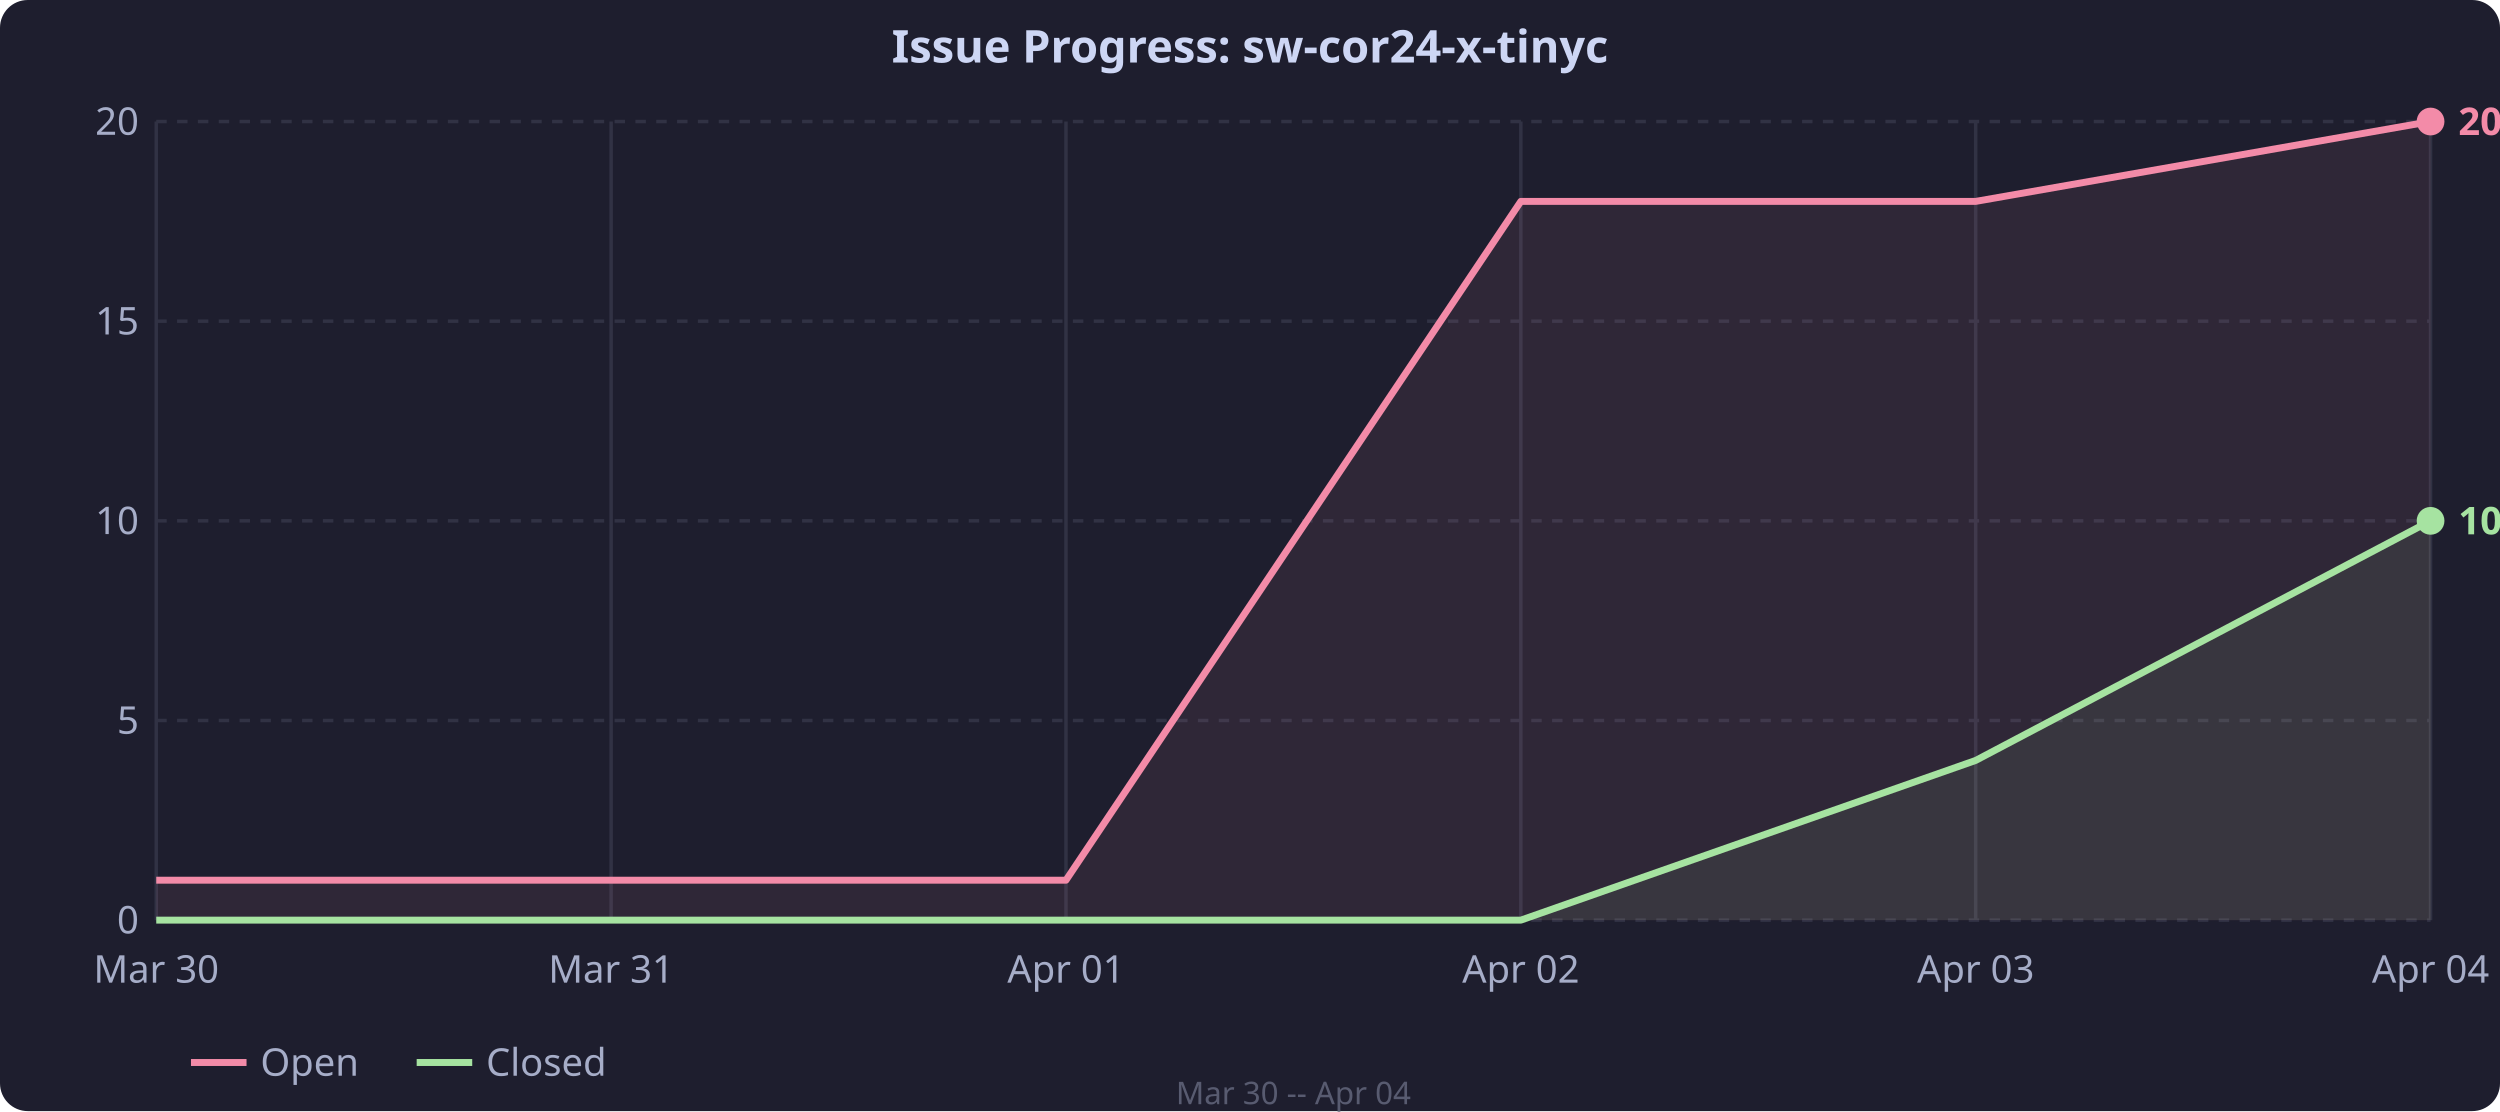
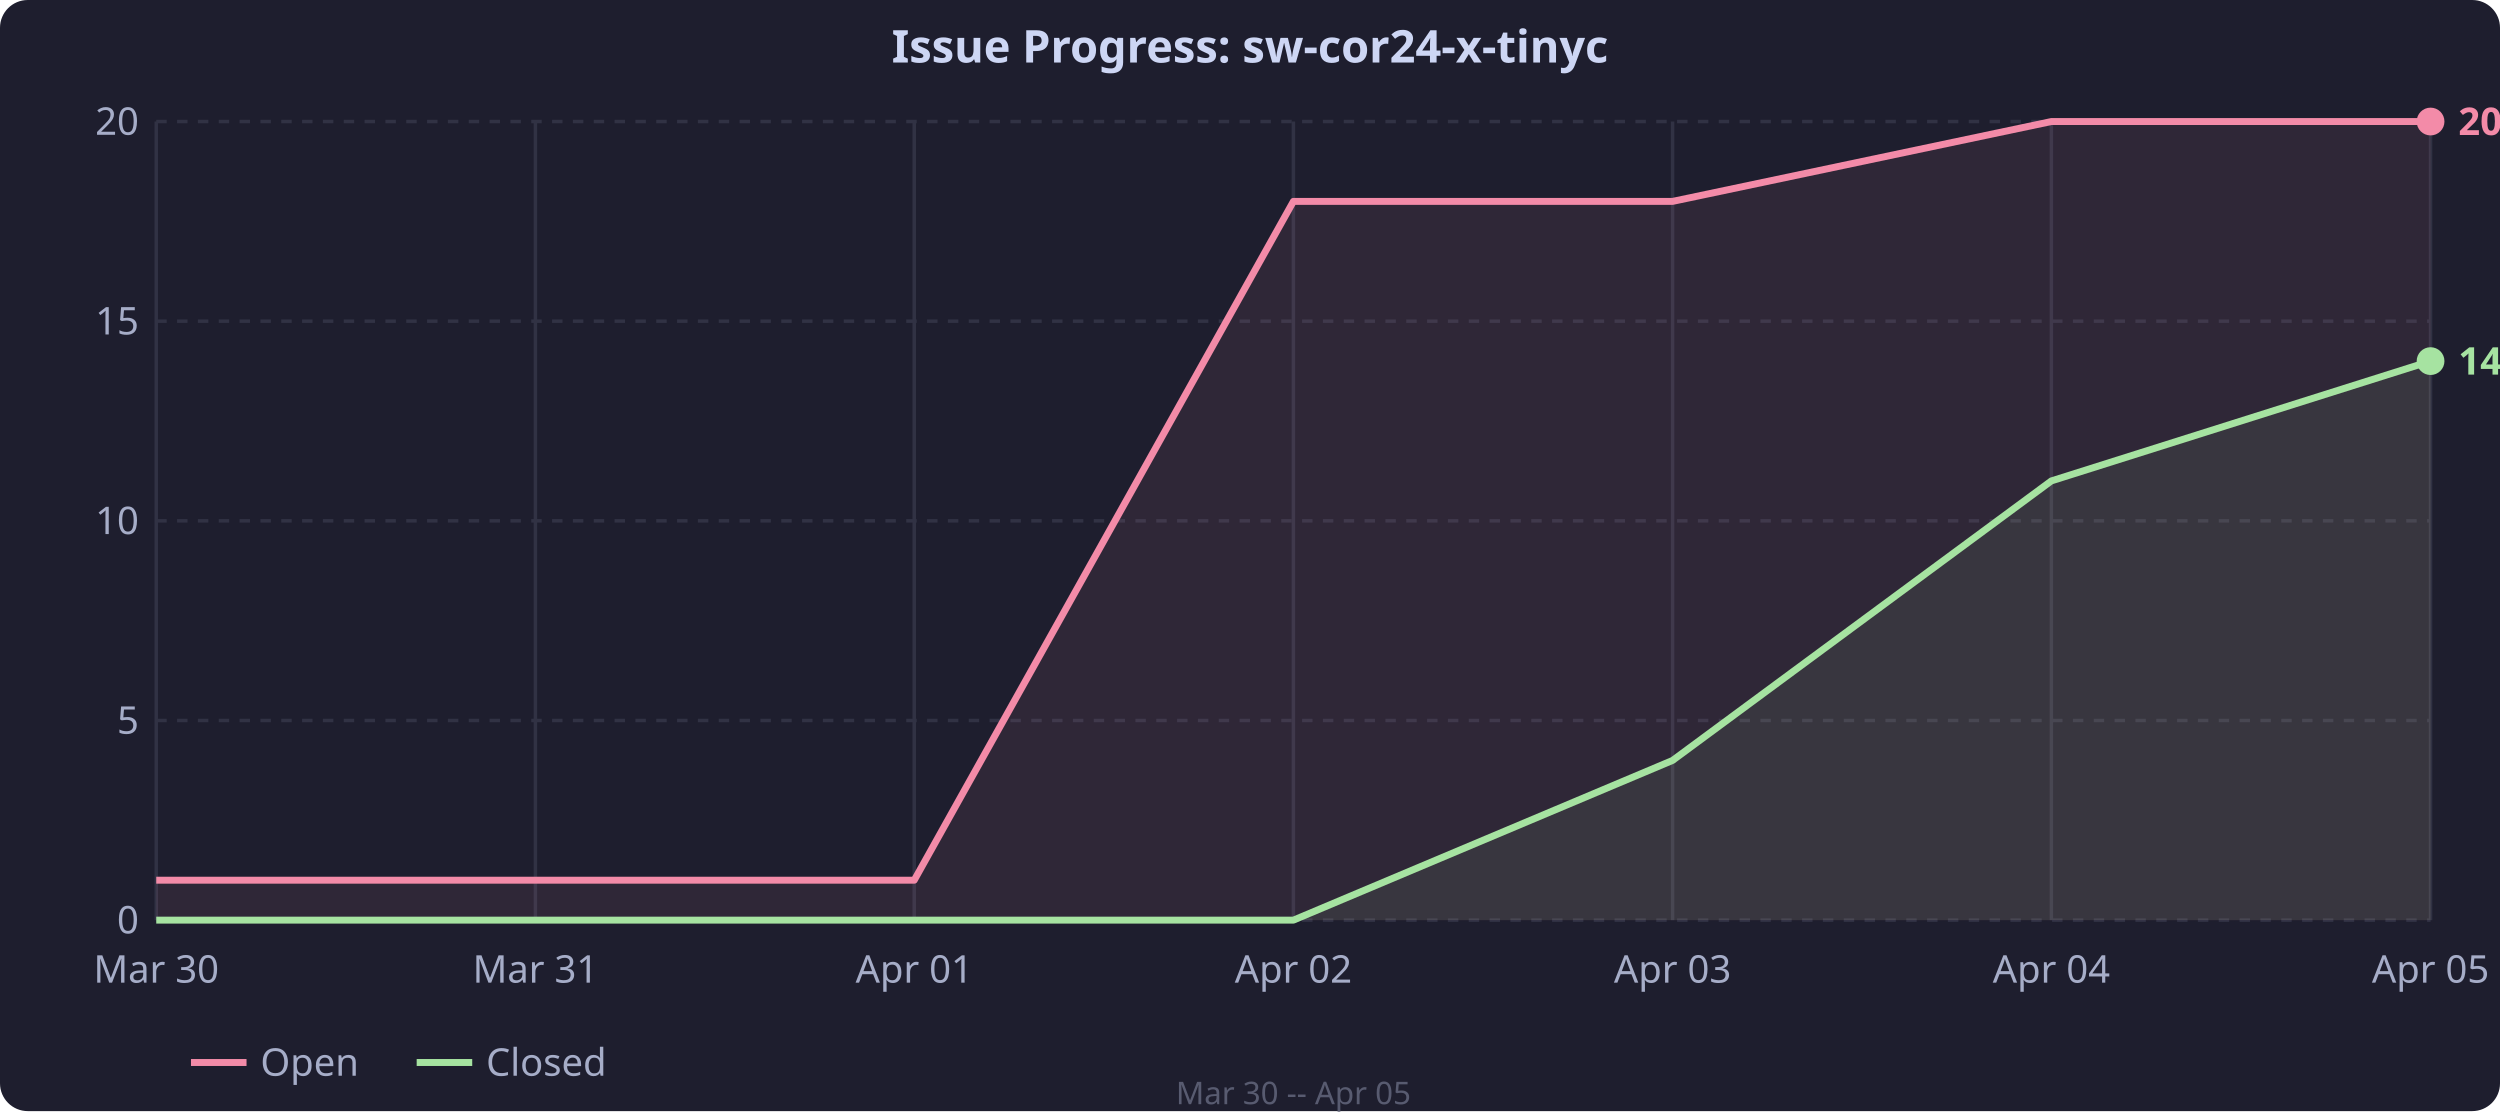
<svg xmlns="http://www.w3.org/2000/svg" viewBox="0 0 720 320" style="font-family: system-ui, sans-serif; font-size: 11px; color: #cdd6f4;">
  <rect width="720" height="320" fill="#1e1e2e" rx="8" />
  <line x1="45" y1="265.0" x2="700" y2="265.0" stroke="#313244" stroke-dasharray="3,3" />
  <text x="40" y="265.0" fill="#a6adc8" text-anchor="end" dominant-baseline="middle">0</text>
  <line x1="45" y1="207.5" x2="700" y2="207.5" stroke="#313244" stroke-dasharray="3,3" />
  <text x="40" y="207.5" fill="#a6adc8" text-anchor="end" dominant-baseline="middle">5</text>
  <line x1="45" y1="150.0" x2="700" y2="150.0" stroke="#313244" stroke-dasharray="3,3" />
  <text x="40" y="150.0" fill="#a6adc8" text-anchor="end" dominant-baseline="middle">10</text>
  <line x1="45" y1="92.5" x2="700" y2="92.5" stroke="#313244" stroke-dasharray="3,3" />
  <text x="40" y="92.5" fill="#a6adc8" text-anchor="end" dominant-baseline="middle">15</text>
  <line x1="45" y1="35.0" x2="700" y2="35.0" stroke="#313244" stroke-dasharray="3,3" />
  <text x="40" y="35.0" fill="#a6adc8" text-anchor="end" dominant-baseline="middle">20</text>
  <text x="45.0" y="283" fill="#a6adc8" text-anchor="middle">Mar 30</text>
  <line x1="45.0" y1="35" x2="45.0" y2="265" stroke="#313244" />
-   <text x="176.0" y="283" fill="#a6adc8" text-anchor="middle">Mar 31</text>
-   <line x1="176.0" y1="35" x2="176.0" y2="265" stroke="#313244" />
-   <text x="307.0" y="283" fill="#a6adc8" text-anchor="middle">Apr 01</text>
-   <line x1="307.0" y1="35" x2="307.0" y2="265" stroke="#313244" />
-   <text x="438.0" y="283" fill="#a6adc8" text-anchor="middle">Apr 02</text>
-   <line x1="438.0" y1="35" x2="438.0" y2="265" stroke="#313244" />
-   <text x="569.0" y="283" fill="#a6adc8" text-anchor="middle">Apr 03</text>
-   <line x1="569.0" y1="35" x2="569.0" y2="265" stroke="#313244" />
-   <text x="700.0" y="283" fill="#a6adc8" text-anchor="middle">Apr 04</text>
+   <text x="154.2" y="283" fill="#a6adc8" text-anchor="middle">Mar 31</text>
+   <line x1="154.2" y1="35" x2="154.2" y2="265" stroke="#313244" />
+   <text x="263.3" y="283" fill="#a6adc8" text-anchor="middle">Apr 01</text>
+   <line x1="263.3" y1="35" x2="263.3" y2="265" stroke="#313244" />
+   <text x="372.5" y="283" fill="#a6adc8" text-anchor="middle">Apr 02</text>
+   <line x1="372.5" y1="35" x2="372.5" y2="265" stroke="#313244" />
+   <text x="481.7" y="283" fill="#a6adc8" text-anchor="middle">Apr 03</text>
+   <line x1="481.7" y1="35" x2="481.7" y2="265" stroke="#313244" />
+   <text x="590.8" y="283" fill="#a6adc8" text-anchor="middle">Apr 04</text>
+   <line x1="590.8" y1="35" x2="590.8" y2="265" stroke="#313244" />
+   <text x="700.0" y="283" fill="#a6adc8" text-anchor="middle">Apr 05</text>
  <line x1="700.0" y1="35" x2="700.0" y2="265" stroke="#313244" />
-   <polygon fill="rgba(243,139,168,0.08)" points="45.0,253.5 176.0,253.5 307.0,253.5 438.0,58.0 569.0,58.0 700.0,35.0 700.0,265.0 45.0,265.0" />
-   <polyline fill="none" stroke="#f38ba8" stroke-width="2" stroke-linejoin="round" points="45.0,253.5 176.0,253.5 307.0,253.5 438.0,58.0 569.0,58.0 700.0,35.0" />
-   <polygon fill="rgba(166,227,161,0.08)" points="45.0,265.0 176.0,265.0 307.0,265.0 438.0,265.0 569.0,219.0 700.0,150.0 700.0,265.0 45.0,265.0" />
-   <polyline fill="none" stroke="#a6e3a1" stroke-width="2" stroke-linejoin="round" points="45.0,265.0 176.0,265.0 307.0,265.0 438.0,265.0 569.0,219.0 700.0,150.0" />
+   <polygon fill="rgba(243,139,168,0.08)" points="45.0,253.5 154.2,253.5 263.3,253.5 372.5,58.0 481.7,58.0 590.8,35.0 700.0,35.0 700.0,265.0 45.0,265.0" />
+   <polyline fill="none" stroke="#f38ba8" stroke-width="2" stroke-linejoin="round" points="45.0,253.5 154.2,253.5 263.3,253.5 372.5,58.0 481.7,58.0 590.8,35.0 700.0,35.0" />
+   <polygon fill="rgba(166,227,161,0.08)" points="45.0,265.0 154.2,265.0 263.3,265.0 372.5,265.0 481.7,219.0 590.8,138.5 700.0,104.0 700.0,265.0 45.0,265.0" />
+   <polyline fill="none" stroke="#a6e3a1" stroke-width="2" stroke-linejoin="round" points="45.0,265.0 154.2,265.0 263.3,265.0 372.5,265.0 481.7,219.0 590.8,138.5 700.0,104.0" />
  <circle cx="700.0" cy="35.0" r="4" fill="#f38ba8" />
-   <circle cx="700.0" cy="150.0" r="4" fill="#a6e3a1" />
+   <circle cx="700.0" cy="104.0" r="4" fill="#a6e3a1" />
  <text x="708.0" y="35.0" fill="#f38ba8" text-anchor="start" dominant-baseline="middle" font-size="11px" font-weight="600">20 open</text>
-   <text x="708.0" y="150.0" fill="#a6e3a1" text-anchor="start" dominant-baseline="middle" font-size="11px" font-weight="600">10 closed</text>
+   <text x="708.0" y="104.0" fill="#a6e3a1" text-anchor="start" dominant-baseline="middle" font-size="11px" font-weight="600">14 closed</text>
  <text x="360" y="18" fill="#cdd6f4" text-anchor="middle" font-size="13px" font-weight="600">Issue Progress: sw-cor24-x-tinyc</text>
  <line x1="55" y1="306" x2="71" y2="306" stroke="#f38ba8" stroke-width="2" />
  <text x="75" y="306" fill="#a6adc8" dominant-baseline="middle">Open</text>
  <line x1="120" y1="306" x2="136" y2="306" stroke="#a6e3a1" stroke-width="2" />
  <text x="140" y="306" fill="#a6adc8" dominant-baseline="middle">Closed</text>
-   <text x="372.5" y="318" fill="#585b70" text-anchor="middle" font-size="9px">Mar 30 -- Apr 04</text>
+   <text x="372.5" y="318" fill="#585b70" text-anchor="middle" font-size="9px">Mar 30 -- Apr 05</text>
</svg>
